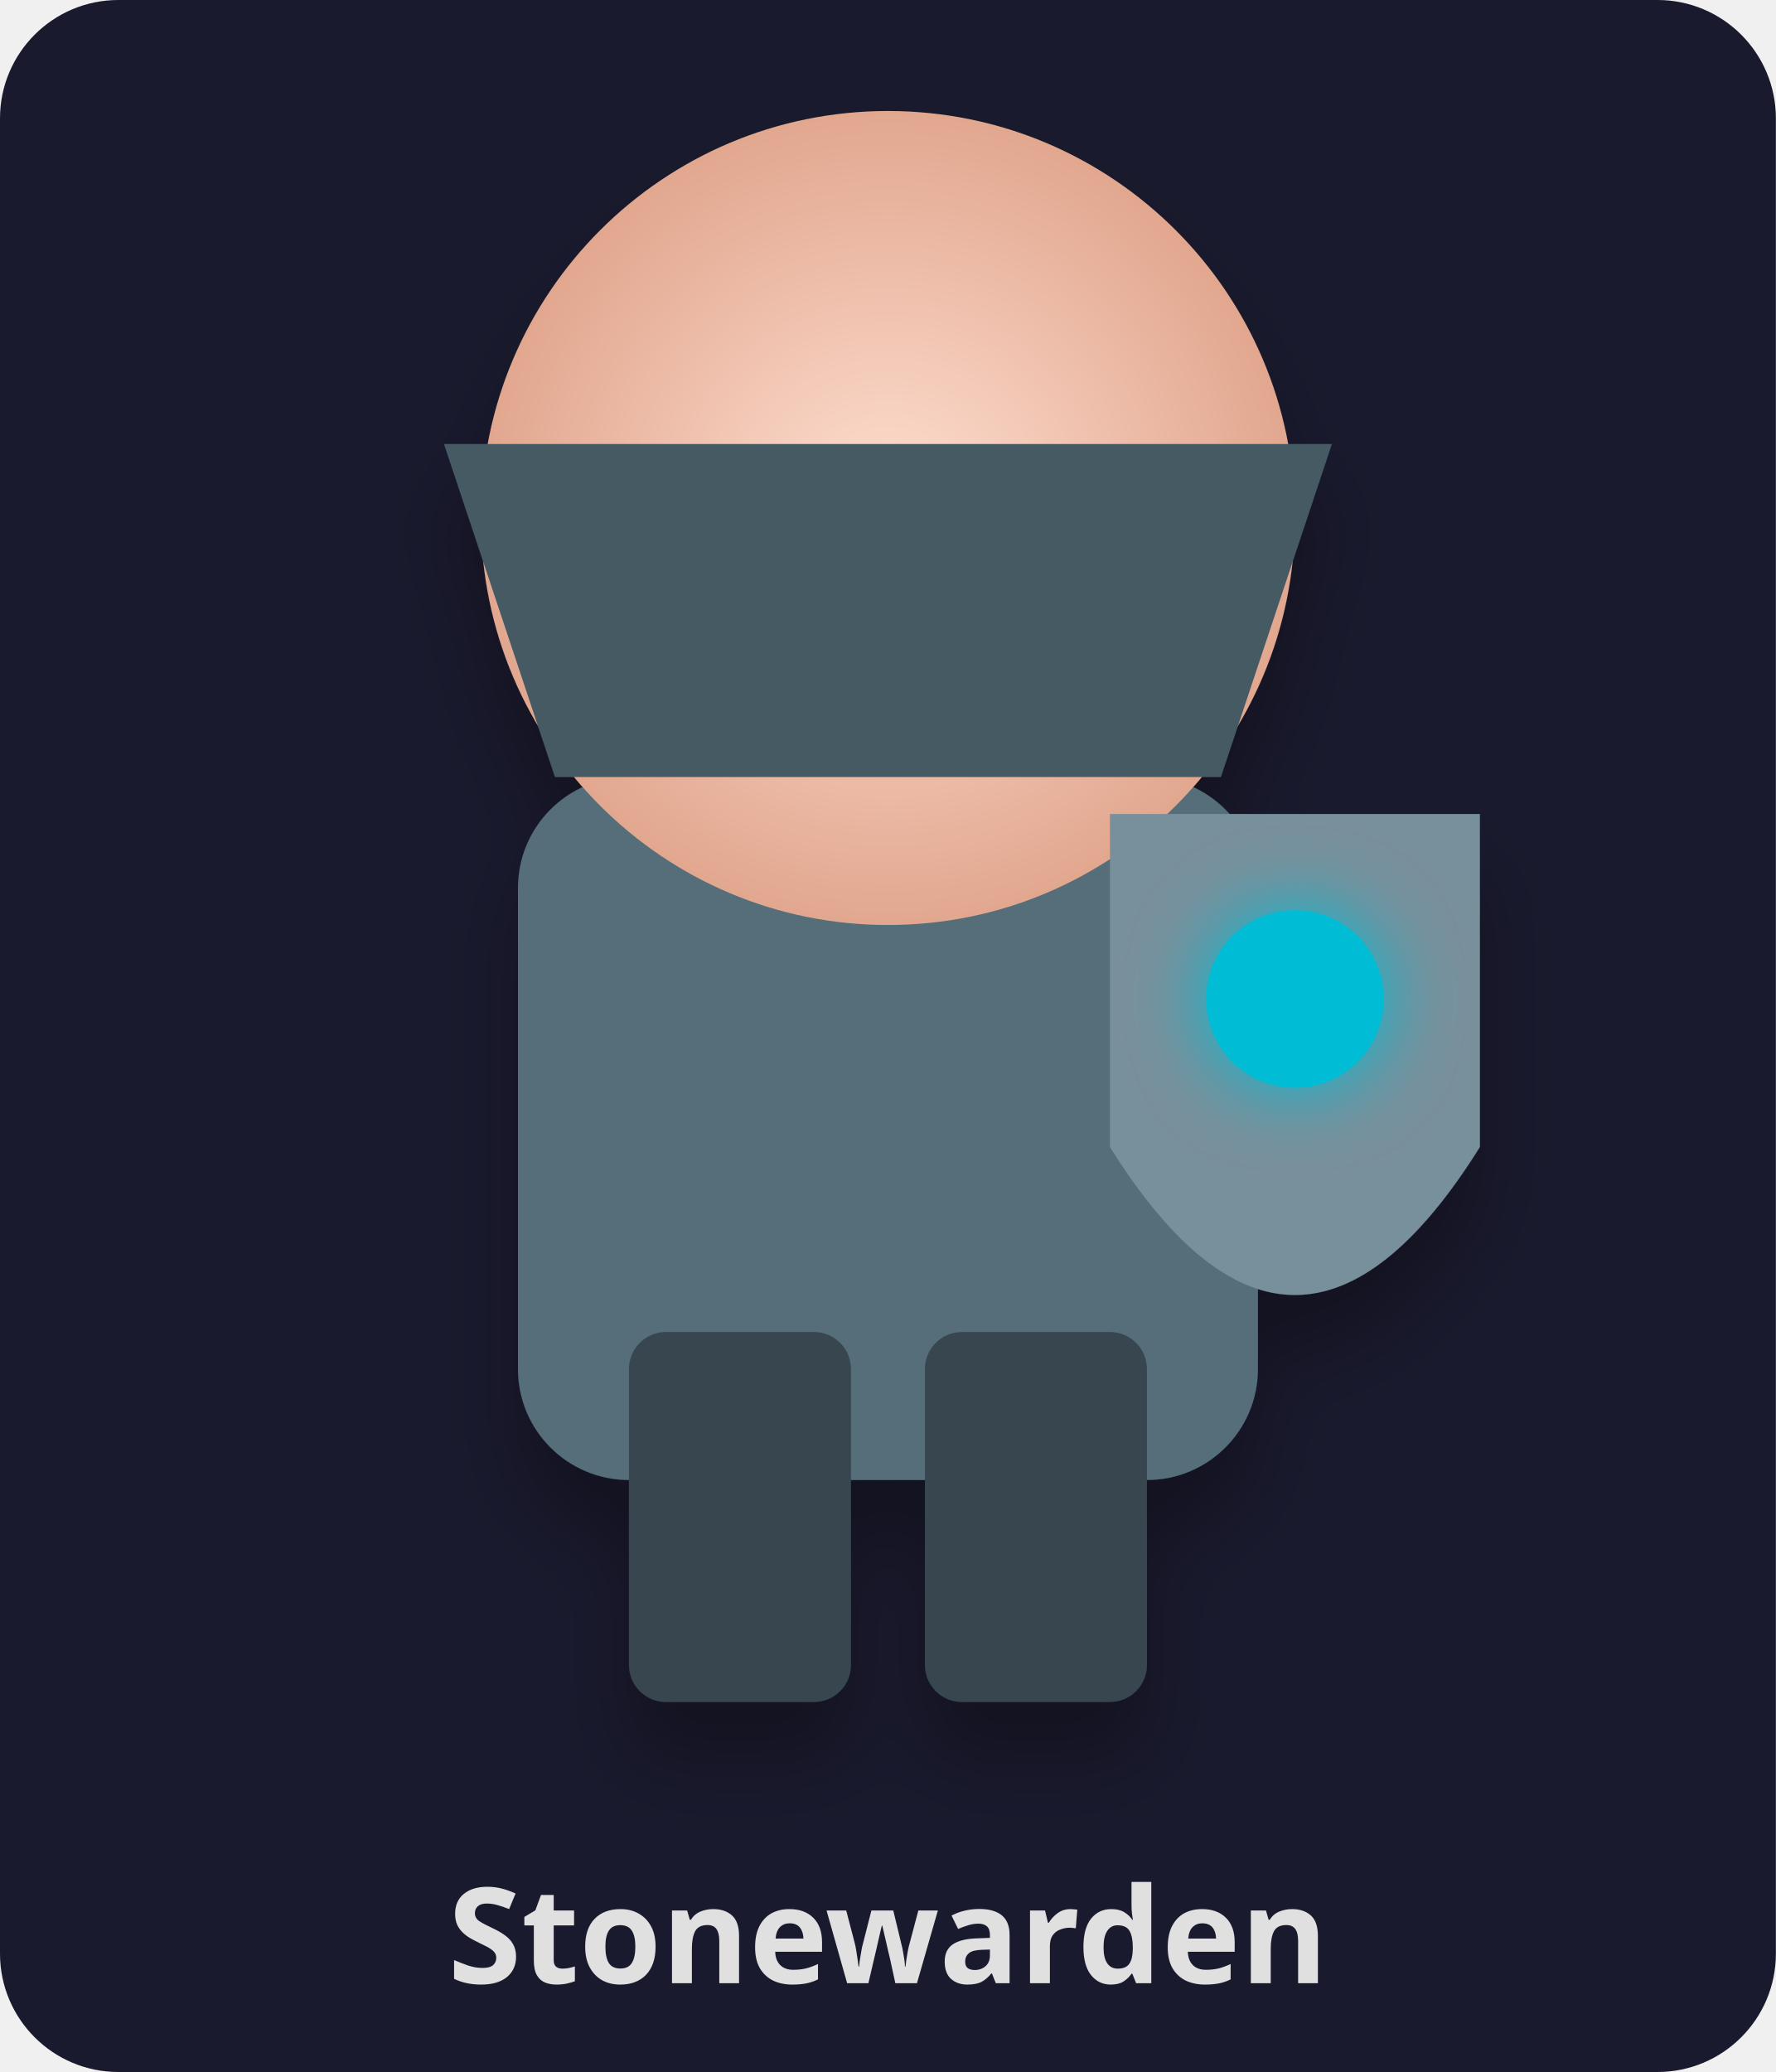
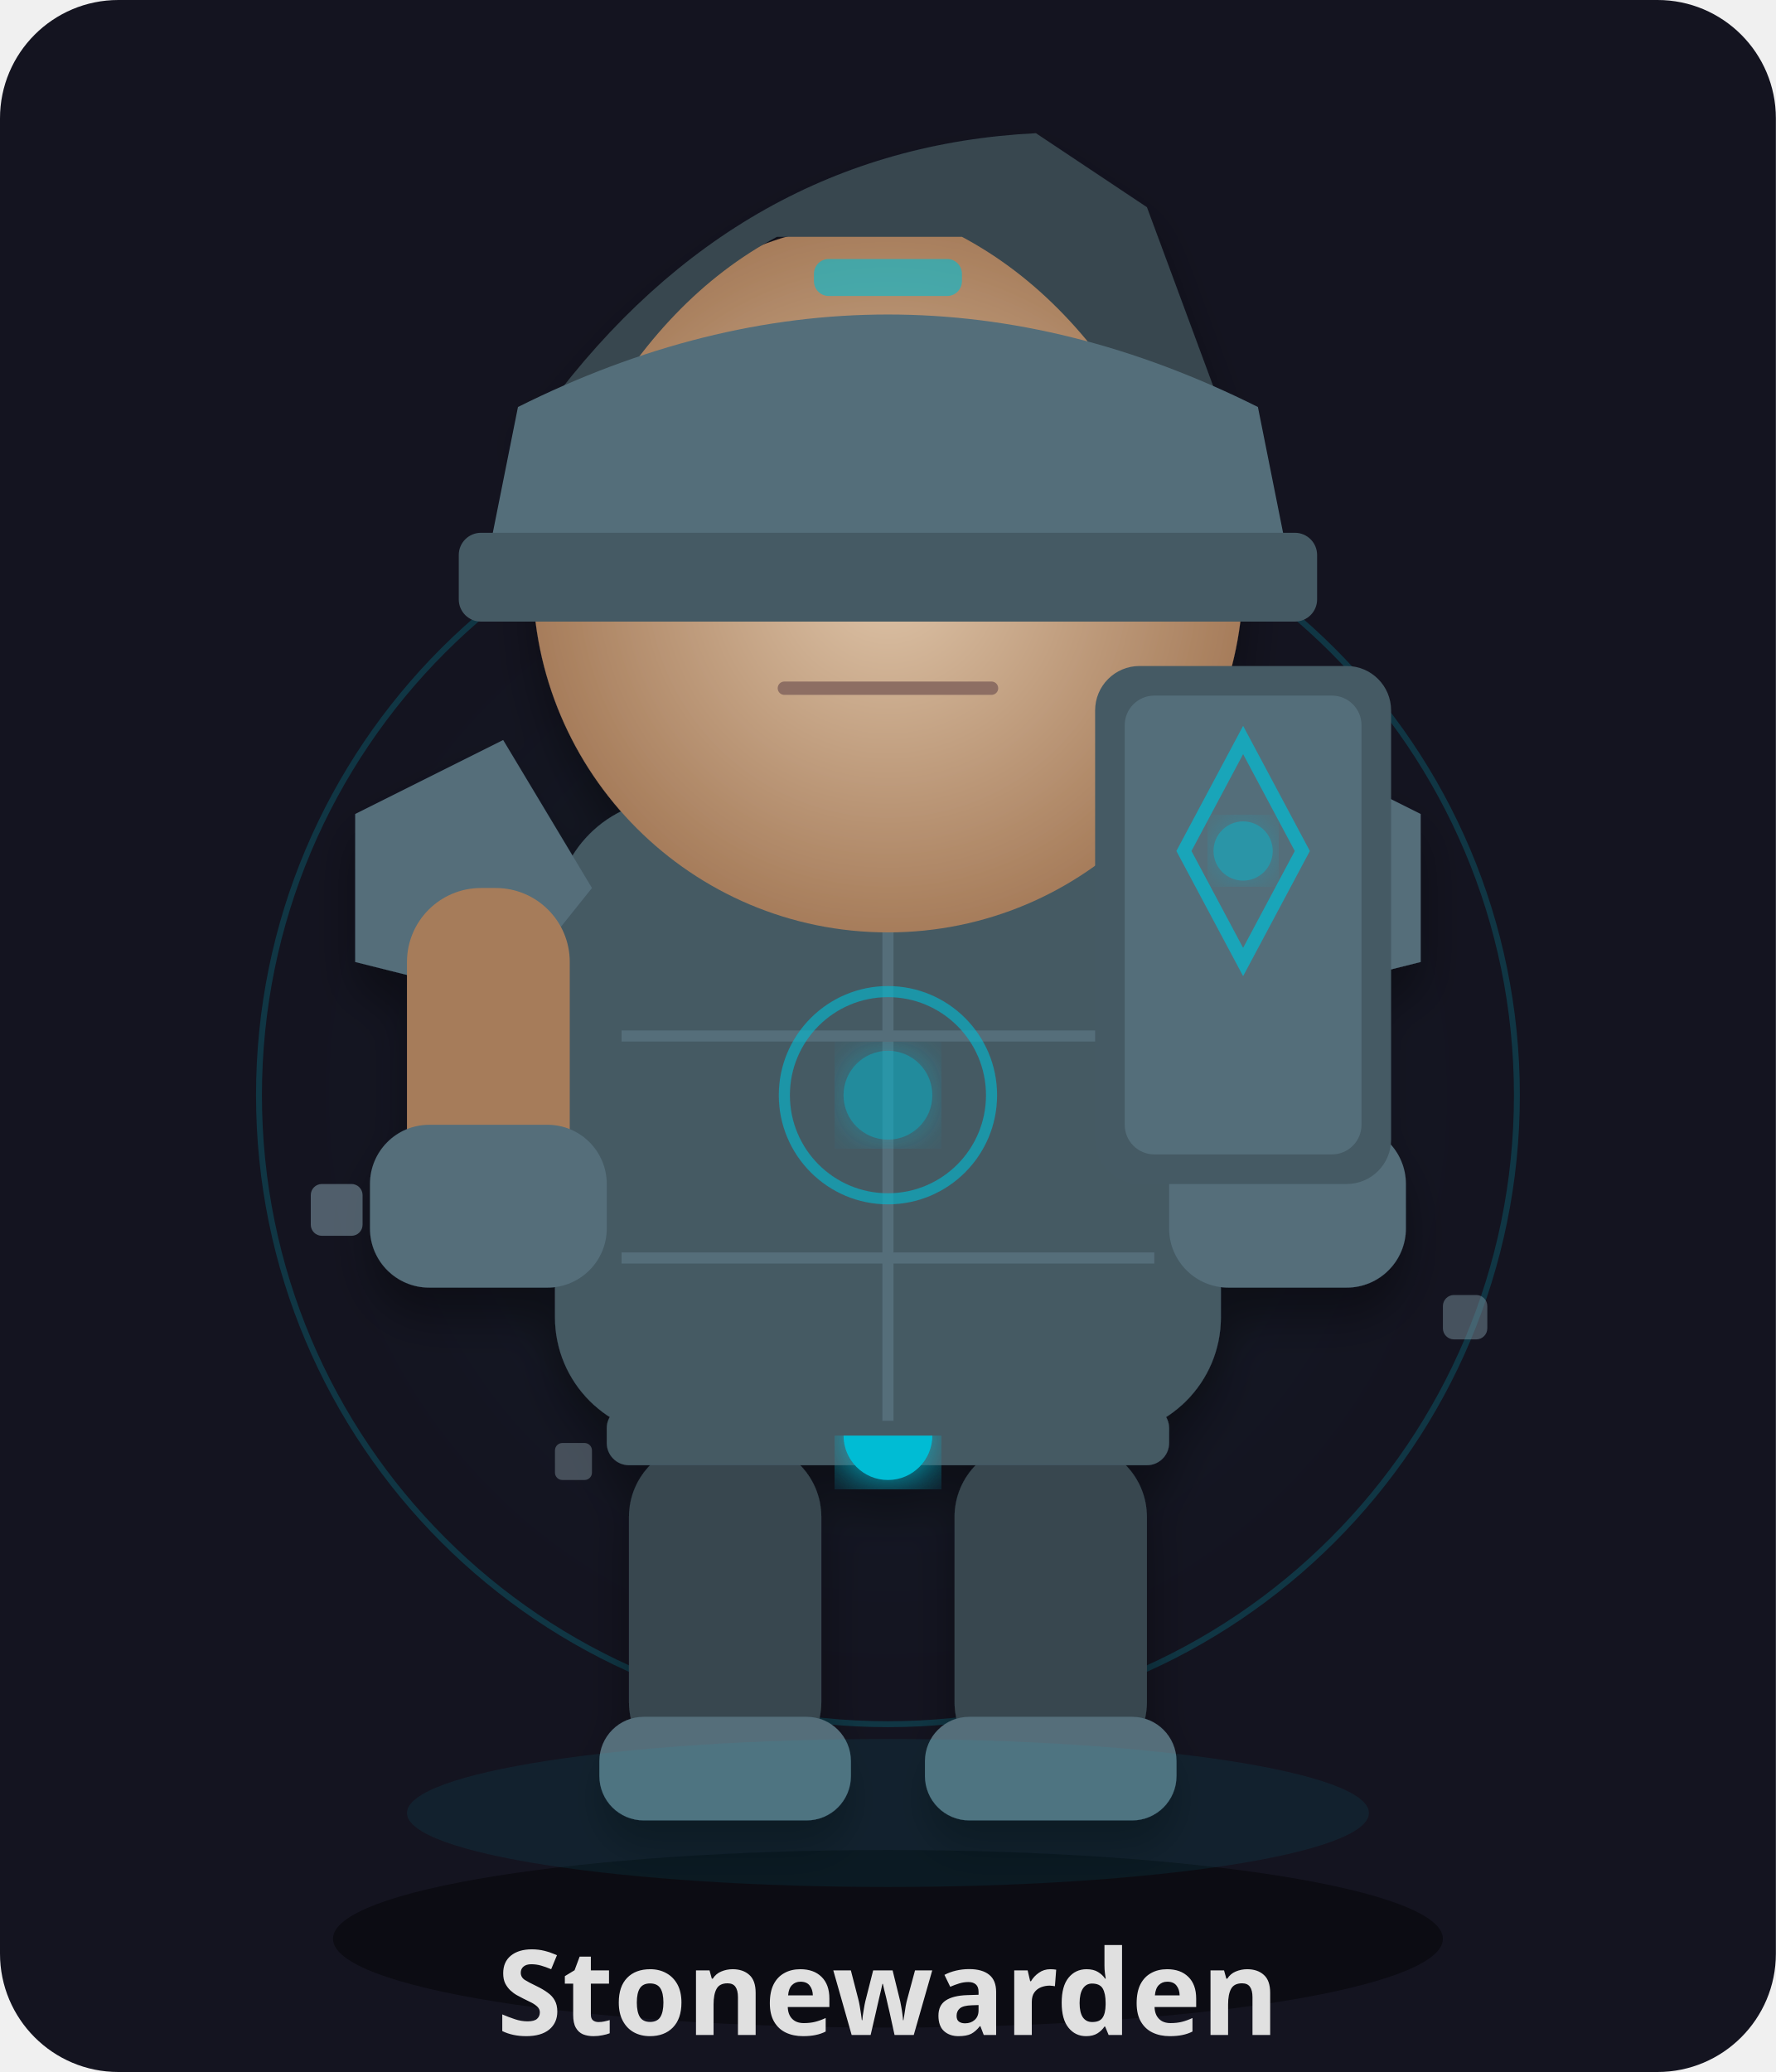
<svg xmlns="http://www.w3.org/2000/svg" viewBox="0 0 240 280" width="100%" height="100%">
  <defs>
    <radialGradient id="skin" cx="50%" cy="50%" r="50%">
-       <stop offset="0%" stop-color="#FFE0D2" />
-       <stop offset="100%" stop-color="#E2A78F" />
+       <stop offset="0%" stop-color="#DEC4A8" />
+       <stop offset="100%" stop-color="#A67C5A" />
    </radialGradient>
-     <filter id="shadow" x="-20%" y="-20%" width="140%" height="140%">
-       <feDropShadow dx="0" dy="8" stdDeviation="5" flood-color="#000" flood-opacity="0.3" />
+     <radialGradient id="barrier" cx="50%" cy="50%" r="50%">
+       <stop offset="0%" stop-color="#00BCD4" stop-opacity="0.35" />
+       <stop offset="100%" stop-color="#00BCD4" stop-opacity="0" />
+     </radialGradient>
+     <filter id="shadow">
+       <feDropShadow dx="0" dy="4" stdDeviation="3" flood-color="#000" flood-opacity="0.35" />
    </filter>
-     <filter id="glow" x="-50%" y="-50%" width="200%" height="200%">
-       <feGaussianBlur stdDeviation="5" result="coloredBlur" />
+     <filter id="softglow">
+       <feGaussianBlur stdDeviation="3" result="b" />
      <feMerge>
-         <feMergeNode in="coloredBlur" />
+         <feMergeNode in="b" />
        <feMergeNode in="SourceGraphic" />
      </feMerge>
    </filter>
  </defs>
-   <rect width="100%" height="100%" rx="16" fill="#1a1a2e" />
+   <rect width="100%" height="100%" rx="16" fill="#141420" />
+   <ellipse cx="120" cy="262" rx="75" ry="12" fill="#000" opacity="0.4">
+     <animate attributeName="rx" values="75;78;75" dur="3s" repeatCount="indefinite" />
+   </ellipse>
+   <circle cx="120" cy="148" r="80" fill="url(#barrier)" opacity="0.15">
+     <animate attributeName="r" values="80;92;80" dur="3s" repeatCount="indefinite" />
+   </circle>
+   <circle cx="120" cy="148" r="85" fill="none" stroke="#00BCD4" stroke-width="0.8" opacity="0.2">
+     <animate attributeName="r" values="85;98;85" dur="3s" repeatCount="indefinite" />
+     <animate attributeName="opacity" values="0.2;0.08;0.2" dur="3s" repeatCount="indefinite" />
+   </circle>
  <g filter="url(#shadow)">
-     <rect x="70" y="105" width="100" height="95" rx="15" fill="#546E7A" />
-     <rect x="85" y="180" width="30" height="50" rx="5" fill="#37474F" />
-     <rect x="125" y="180" width="30" height="50" rx="5" fill="#37474F" />
-     <circle cx="120" cy="70" r="55" fill="url(#skin)" />
-     <circle cx="100" cy="75" r="9" fill="#212121" />
-     <circle cx="140" cy="75" r="9" fill="#212121" />
-     <path d="M 60 60 L 180 60 L 165 105 L 75 105 Z" fill="#455A64" />
-     <path d="M 150 110 L 200 110 L 200 155 Q 175 195 150 155 Z" fill="#78909C" />
-     <circle cx="175" cy="135" r="12" fill="#00BCD4" filter="url(#glow)" />
+     <animateTransform attributeName="transform" type="translate" values="0,0;0,-3;0,0" dur="4s" repeatCount="indefinite" />
+     <rect x="85" y="195" width="26" height="45" rx="10" fill="#37474F" />
+     <rect x="129" y="195" width="26" height="45" rx="10" fill="#37474F" />
+     <rect x="81" y="232" width="34" height="14" rx="6" fill="#546E7A" />
+     <rect x="125" y="232" width="34" height="14" rx="6" fill="#546E7A" />
+     <rect x="82" y="190" width="76" height="8" rx="3" fill="#455A64" />
+     <circle cx="120" cy="194" r="6" fill="#00BCD4" filter="url(#softglow)">
+       <animate attributeName="r" values="6;8;6" dur="2s" repeatCount="indefinite" />
+     </circle>
+     <rect x="75" y="108" width="90" height="86" rx="16" fill="#455A64" />
+     <path d="M 120 114 L 120 192 M 84 140 L 156 140 M 84 170 L 156 170" stroke="#546E7A" stroke-width="1.5" />
+     <circle cx="120" cy="148" r="14" fill="none" stroke="#00BCD4" stroke-width="1.5" opacity="0.6" />
+     <circle cx="120" cy="148" r="6" fill="#00BCD4" opacity="0.5" filter="url(#softglow)">
+       <animate attributeName="r" values="6;9;6" dur="2s" repeatCount="indefinite" />
+     </circle>
+     <path d="M 48 110 L 68 100 L 80 120 L 68 135 L 48 130 Z" fill="#546E7A" />
+     <path d="M 192 110 L 172 100 L 160 120 L 172 135 L 192 130 Z" fill="#546E7A" />
+     <rect x="55" y="120" width="22" height="50" rx="10" fill="#A67C5A" />
+     <rect x="163" y="120" width="22" height="50" rx="10" fill="#A67C5A" />
+     <rect x="50" y="152" width="32" height="22" rx="8" fill="#546E7A" />
+     <rect x="158" y="152" width="32" height="22" rx="8" fill="#546E7A" />
+     <circle cx="120" cy="78" r="48" fill="url(#skin)" />
+     <circle cx="98" cy="76" r="6" fill="#212121" />
+     <circle cx="102" cy="74" r="2" fill="#FFF" />
+     <circle cx="142" cy="76" r="6" fill="#212121" />
+     <circle cx="146" cy="74" r="2" fill="#FFF" />
+     <path d="M 106 93 L 134 93" stroke="#8D6E63" stroke-width="1.8" stroke-linecap="round" />
+     <path d="M 74 55 Q 100 20 140 18 L 155 28 L 165 55 Q 168 65 162 70 L 155 58 Q 145 40 130 32 L 105 32 Q 90 40 80 58 L 75 62 L 70 55 Z" fill="#37474F" />
  </g>
-   <text x="120" y="268" font-family="sans-serif" font-size="18" font-weight="bold" fill="#E0E0E0" text-anchor="middle">Stonewarden</text>
+   <g>
+     <animateTransform attributeName="transform" type="translate" values="0,0;0,-3;0,0" dur="4s" repeatCount="indefinite" />
+     <path d="M 70 55 Q 120 30 170 55 L 175 80 L 65 80 Z" fill="#546E7A" />
+     <rect x="62" y="72" width="116" height="12" rx="3" fill="#455A64" />
+     <rect x="110" y="35" width="20" height="5" rx="2" fill="#00BCD4" opacity="0.6">
+       <animate attributeName="opacity" values="0.6;0.3;0.6" dur="2s" repeatCount="indefinite" />
+     </rect>
+   </g>
+   <g transform="translate(168,120)">
+     <animateTransform attributeName="transform" type="translate" values="168,120;168,118;168,120" dur="2.5s" repeatCount="indefinite" additive="sum" />
+     <rect x="-20" y="-30" width="40" height="70" rx="6" fill="#455A64" />
+     <rect x="-16" y="-26" width="32" height="62" rx="4" fill="#546E7A" />
+     <path d="M 0 -20 L 8 -5 L 0 10 L -8 -5 Z" fill="none" stroke="#00BCD4" stroke-width="1.8" opacity="0.7" />
+     <circle cx="0" cy="-5" r="4" fill="#00BCD4" opacity="0.5" filter="url(#softglow)">
+       <animate attributeName="r" values="4;7;4" dur="2s" repeatCount="indefinite" />
+     </circle>
+   </g>
+   <g>
+     <rect x="42" y="160" width="7" height="7" rx="1.5" fill="#78909C" opacity="0.6">
+       <animate attributeName="y" values="160;130;160" dur="3s" repeatCount="indefinite" />
+       <animateTransform attributeName="transform" type="rotate" values="0 45 163;180 45 163;360 45 163" dur="3s" repeatCount="indefinite" />
+     </rect>
+     <rect x="195" y="175" width="6" height="6" rx="1.5" fill="#78909C" opacity="0.5">
+       <animate attributeName="y" values="175;145;175" dur="2.5s" repeatCount="indefinite" />
+       <animateTransform attributeName="transform" type="rotate" values="0 197 177;120 197 177;0 197 177" dur="2.5s" repeatCount="indefinite" />
+     </rect>
+     <rect x="75" y="195" width="5" height="5" rx="1" fill="#90A4AE" opacity="0.4">
+       <animate attributeName="y" values="195;165;195" dur="2.8s" repeatCount="indefinite" />
+     </rect>
+   </g>
+   <ellipse cx="120" cy="245" rx="65" ry="10" fill="#00BCD4" opacity="0.08">
+     <animate attributeName="opacity" values="0.08;0.02;0.08" dur="2s" repeatCount="indefinite" />
+   </ellipse>
+   <text x="120" y="275" font-family="sans-serif" font-size="16" font-weight="bold" fill="#E0E0E0" text-anchor="middle">Stonewarden</text>
</svg>
